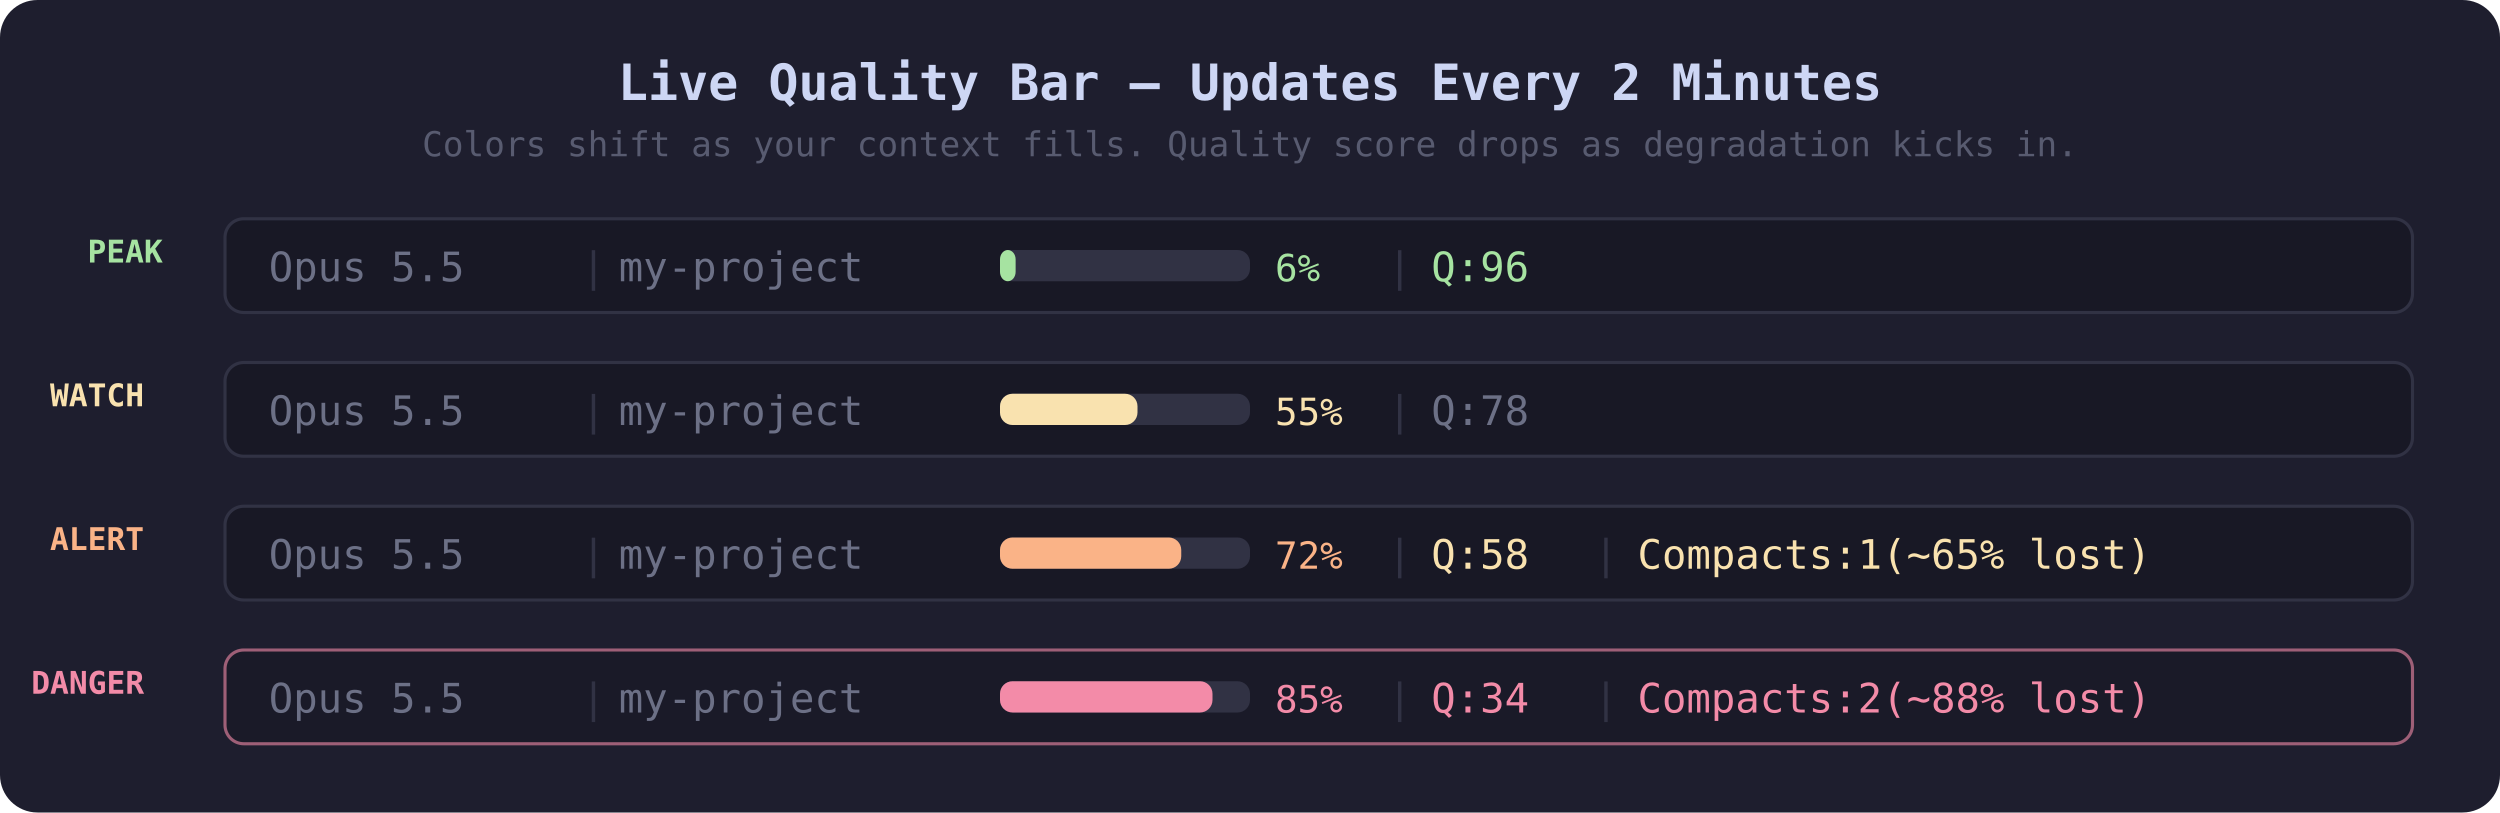
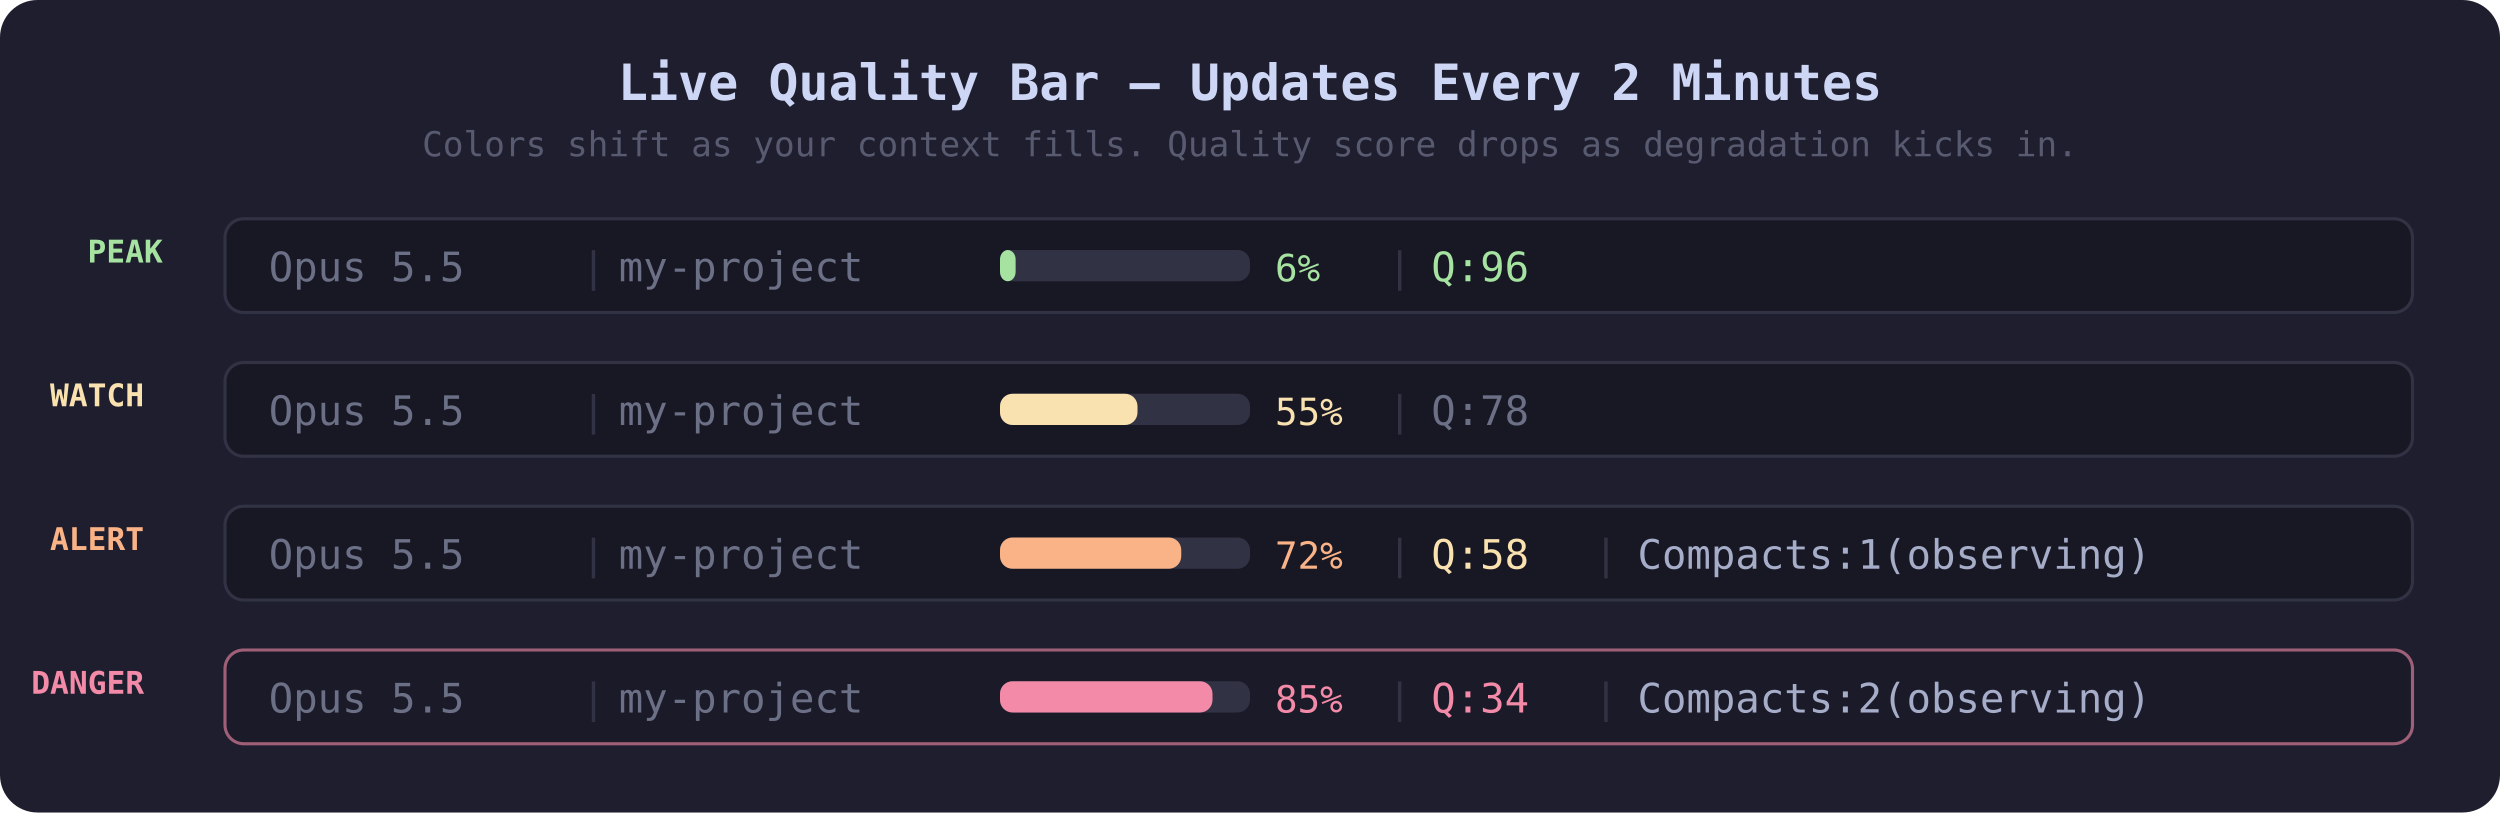
<svg xmlns="http://www.w3.org/2000/svg" viewBox="0 0 800 260" width="800" height="260">
  <rect width="800" height="260" rx="12" fill="#1e1e2e" />
  <text x="400" y="32" fill="#cdd6f4" font-family="'SF Mono','Fira Code','Cascadia Code','Consolas',monospace" font-size="16" font-weight="bold" text-anchor="middle">Live Quality Bar — Updates Every 2 Minutes</text>
  <text x="400" y="50" fill="#585b70" font-family="'SF Mono','Fira Code','Cascadia Code','Consolas',monospace" font-size="11" text-anchor="middle">Colors shift as your context fills. Quality score drops as degradation kicks in.</text>
  <g opacity="1">
    <animate attributeName="opacity" values="0;1" dur="0.3s" begin="0.3s" fill="freeze" />
    <text x="28" y="84" fill="#a6e3a1" font-family="'SF Mono','Fira Code','Cascadia Code','Consolas',monospace" font-size="10" font-weight="bold">PEAK</text>
    <rect x="72" y="70" width="700" height="30" rx="6" fill="#181825" stroke="#313244" stroke-width="1" />
    <text x="86" y="90" fill="#6c7086" font-family="'SF Mono','Fira Code','Cascadia Code','Consolas',monospace" font-size="13">Opus 5.5</text>
    <text x="186" y="90" fill="#313244" font-family="'SF Mono','Fira Code','Cascadia Code','Consolas',monospace" font-size="13">|</text>
    <text x="198" y="90" fill="#6c7086" font-family="'SF Mono','Fira Code','Cascadia Code','Consolas',monospace" font-size="13">my-project</text>
    <rect x="320" y="80" width="80" height="10" rx="4" fill="#313244" />
    <rect x="320" y="80" width="5" height="10" rx="3" fill="#a6e3a1" />
    <text x="408" y="90" fill="#a6e3a1" font-family="'SF Mono','Fira Code','Cascadia Code','Consolas',monospace" font-size="12">6%</text>
    <text x="444" y="90" fill="#313244" font-family="'SF Mono','Fira Code','Cascadia Code','Consolas',monospace" font-size="13">|</text>
    <text x="458" y="90" fill="#a6e3a1" font-family="'SF Mono','Fira Code','Cascadia Code','Consolas',monospace" font-size="13">Q:96</text>
  </g>
  <g opacity="1">
    <animate attributeName="opacity" values="0;1" dur="0.3s" begin="0.7s" fill="freeze" />
    <text x="16" y="130" fill="#f9e2af" font-family="'SF Mono','Fira Code','Cascadia Code','Consolas',monospace" font-size="10" font-weight="bold">WATCH</text>
    <rect x="72" y="116" width="700" height="30" rx="6" fill="#181825" stroke="#313244" stroke-width="1" />
    <text x="86" y="136" fill="#6c7086" font-family="'SF Mono','Fira Code','Cascadia Code','Consolas',monospace" font-size="13">Opus 5.5</text>
    <text x="186" y="136" fill="#313244" font-family="'SF Mono','Fira Code','Cascadia Code','Consolas',monospace" font-size="13">|</text>
    <text x="198" y="136" fill="#6c7086" font-family="'SF Mono','Fira Code','Cascadia Code','Consolas',monospace" font-size="13">my-project</text>
    <rect x="320" y="126" width="80" height="10" rx="4" fill="#313244" />
    <rect x="320" y="126" width="44" height="10" rx="4" fill="#f9e2af" />
    <text x="408" y="136" fill="#f9e2af" font-family="'SF Mono','Fira Code','Cascadia Code','Consolas',monospace" font-size="12">55%</text>
    <text x="444" y="136" fill="#313244" font-family="'SF Mono','Fira Code','Cascadia Code','Consolas',monospace" font-size="13">|</text>
    <text x="458" y="136" fill="#6c7086" font-family="'SF Mono','Fira Code','Cascadia Code','Consolas',monospace" font-size="13">Q:78</text>
  </g>
  <g opacity="1">
    <animate attributeName="opacity" values="0;1" dur="0.3s" begin="1.1s" fill="freeze" />
    <text x="16" y="176" fill="#fab387" font-family="'SF Mono','Fira Code','Cascadia Code','Consolas',monospace" font-size="10" font-weight="bold">ALERT</text>
    <rect x="72" y="162" width="700" height="30" rx="6" fill="#181825" stroke="#313244" stroke-width="1" />
    <text x="86" y="182" fill="#6c7086" font-family="'SF Mono','Fira Code','Cascadia Code','Consolas',monospace" font-size="13">Opus 5.5</text>
    <text x="186" y="182" fill="#313244" font-family="'SF Mono','Fira Code','Cascadia Code','Consolas',monospace" font-size="13">|</text>
    <text x="198" y="182" fill="#6c7086" font-family="'SF Mono','Fira Code','Cascadia Code','Consolas',monospace" font-size="13">my-project</text>
    <rect x="320" y="172" width="80" height="10" rx="4" fill="#313244" />
    <rect x="320" y="172" width="58" height="10" rx="4" fill="#fab387" />
    <text x="408" y="182" fill="#fab387" font-family="'SF Mono','Fira Code','Cascadia Code','Consolas',monospace" font-size="12">72%</text>
    <text x="444" y="182" fill="#313244" font-family="'SF Mono','Fira Code','Cascadia Code','Consolas',monospace" font-size="13">|</text>
    <text x="458" y="182" fill="#f9e2af" font-family="'SF Mono','Fira Code','Cascadia Code','Consolas',monospace" font-size="13">Q:58</text>
    <text x="510" y="182" fill="#313244" font-family="'SF Mono','Fira Code','Cascadia Code','Consolas',monospace" font-size="13">|</text>
-     <text x="524" y="182" fill="#f9e2af" font-family="'SF Mono','Fira Code','Cascadia Code','Consolas',monospace" font-size="13">Compacts:1(~65% lost)</text>
+     <text x="524" y="182" fill="#a6adc8" font-family="'SF Mono','Fira Code','Cascadia Code','Consolas',monospace" font-size="13">Compacts:1(observing)</text>
  </g>
  <g opacity="1">
    <animate attributeName="opacity" values="0;1" dur="0.3s" begin="1.5s" fill="freeze" />
    <text x="10" y="222" fill="#f38ba8" font-family="'SF Mono','Fira Code','Cascadia Code','Consolas',monospace" font-size="10" font-weight="bold">DANGER</text>
    <rect x="72" y="208" width="700" height="30" rx="6" fill="#181825" stroke="#f38ba8" stroke-width="1" opacity="0.6" />
    <text x="86" y="228" fill="#6c7086" font-family="'SF Mono','Fira Code','Cascadia Code','Consolas',monospace" font-size="13">Opus 5.5</text>
    <text x="186" y="228" fill="#313244" font-family="'SF Mono','Fira Code','Cascadia Code','Consolas',monospace" font-size="13">|</text>
    <text x="198" y="228" fill="#6c7086" font-family="'SF Mono','Fira Code','Cascadia Code','Consolas',monospace" font-size="13">my-project</text>
    <rect x="320" y="218" width="80" height="10" rx="4" fill="#313244" />
    <rect x="320" y="218" width="68" height="10" rx="4" fill="#f38ba8" />
    <text x="408" y="228" fill="#f38ba8" font-family="'SF Mono','Fira Code','Cascadia Code','Consolas',monospace" font-size="12">85%</text>
    <text x="444" y="228" fill="#313244" font-family="'SF Mono','Fira Code','Cascadia Code','Consolas',monospace" font-size="13">|</text>
    <text x="458" y="228" fill="#f38ba8" font-family="'SF Mono','Fira Code','Cascadia Code','Consolas',monospace" font-size="13">Q:34</text>
    <text x="510" y="228" fill="#313244" font-family="'SF Mono','Fira Code','Cascadia Code','Consolas',monospace" font-size="13">|</text>
-     <text x="524" y="228" fill="#f38ba8" font-family="'SF Mono','Fira Code','Cascadia Code','Consolas',monospace" font-size="13">Compacts:2(~88% lost)</text>
+     <text x="524" y="228" fill="#a6adc8" font-family="'SF Mono','Fira Code','Cascadia Code','Consolas',monospace" font-size="13">Compacts:2(observing)</text>
  </g>
</svg>
